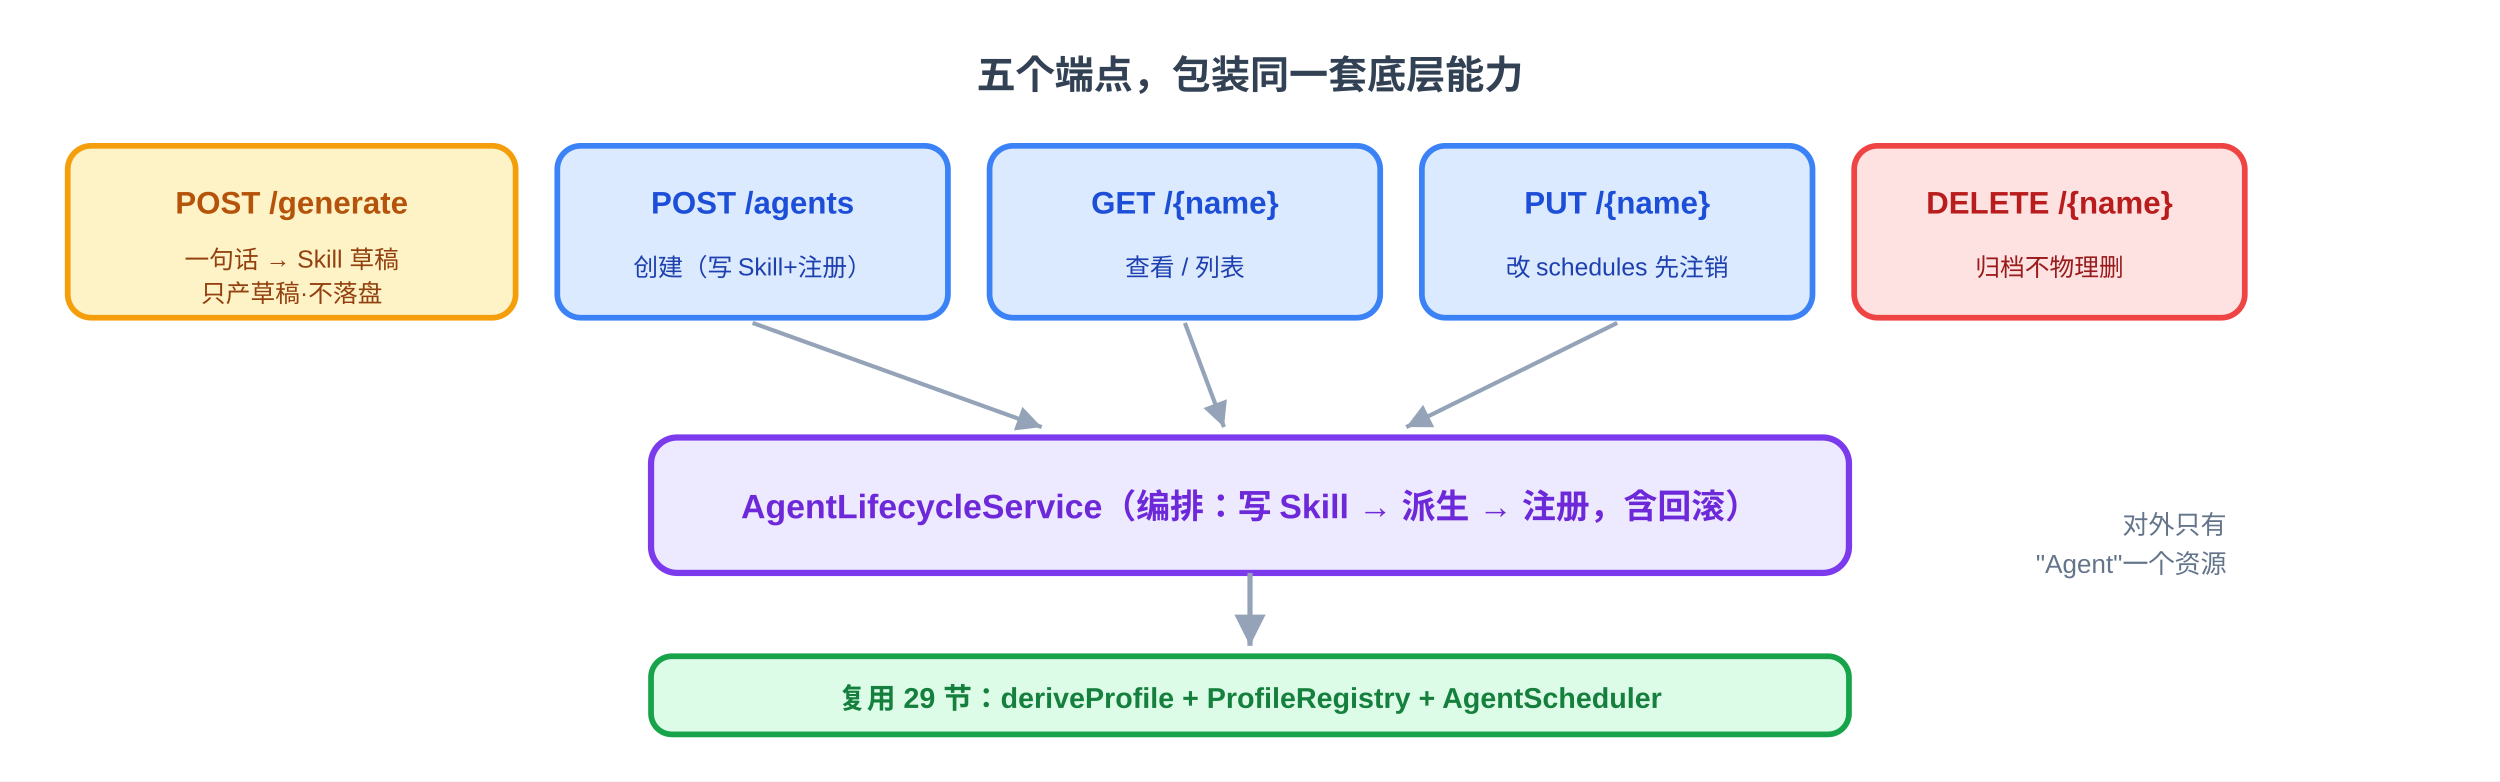
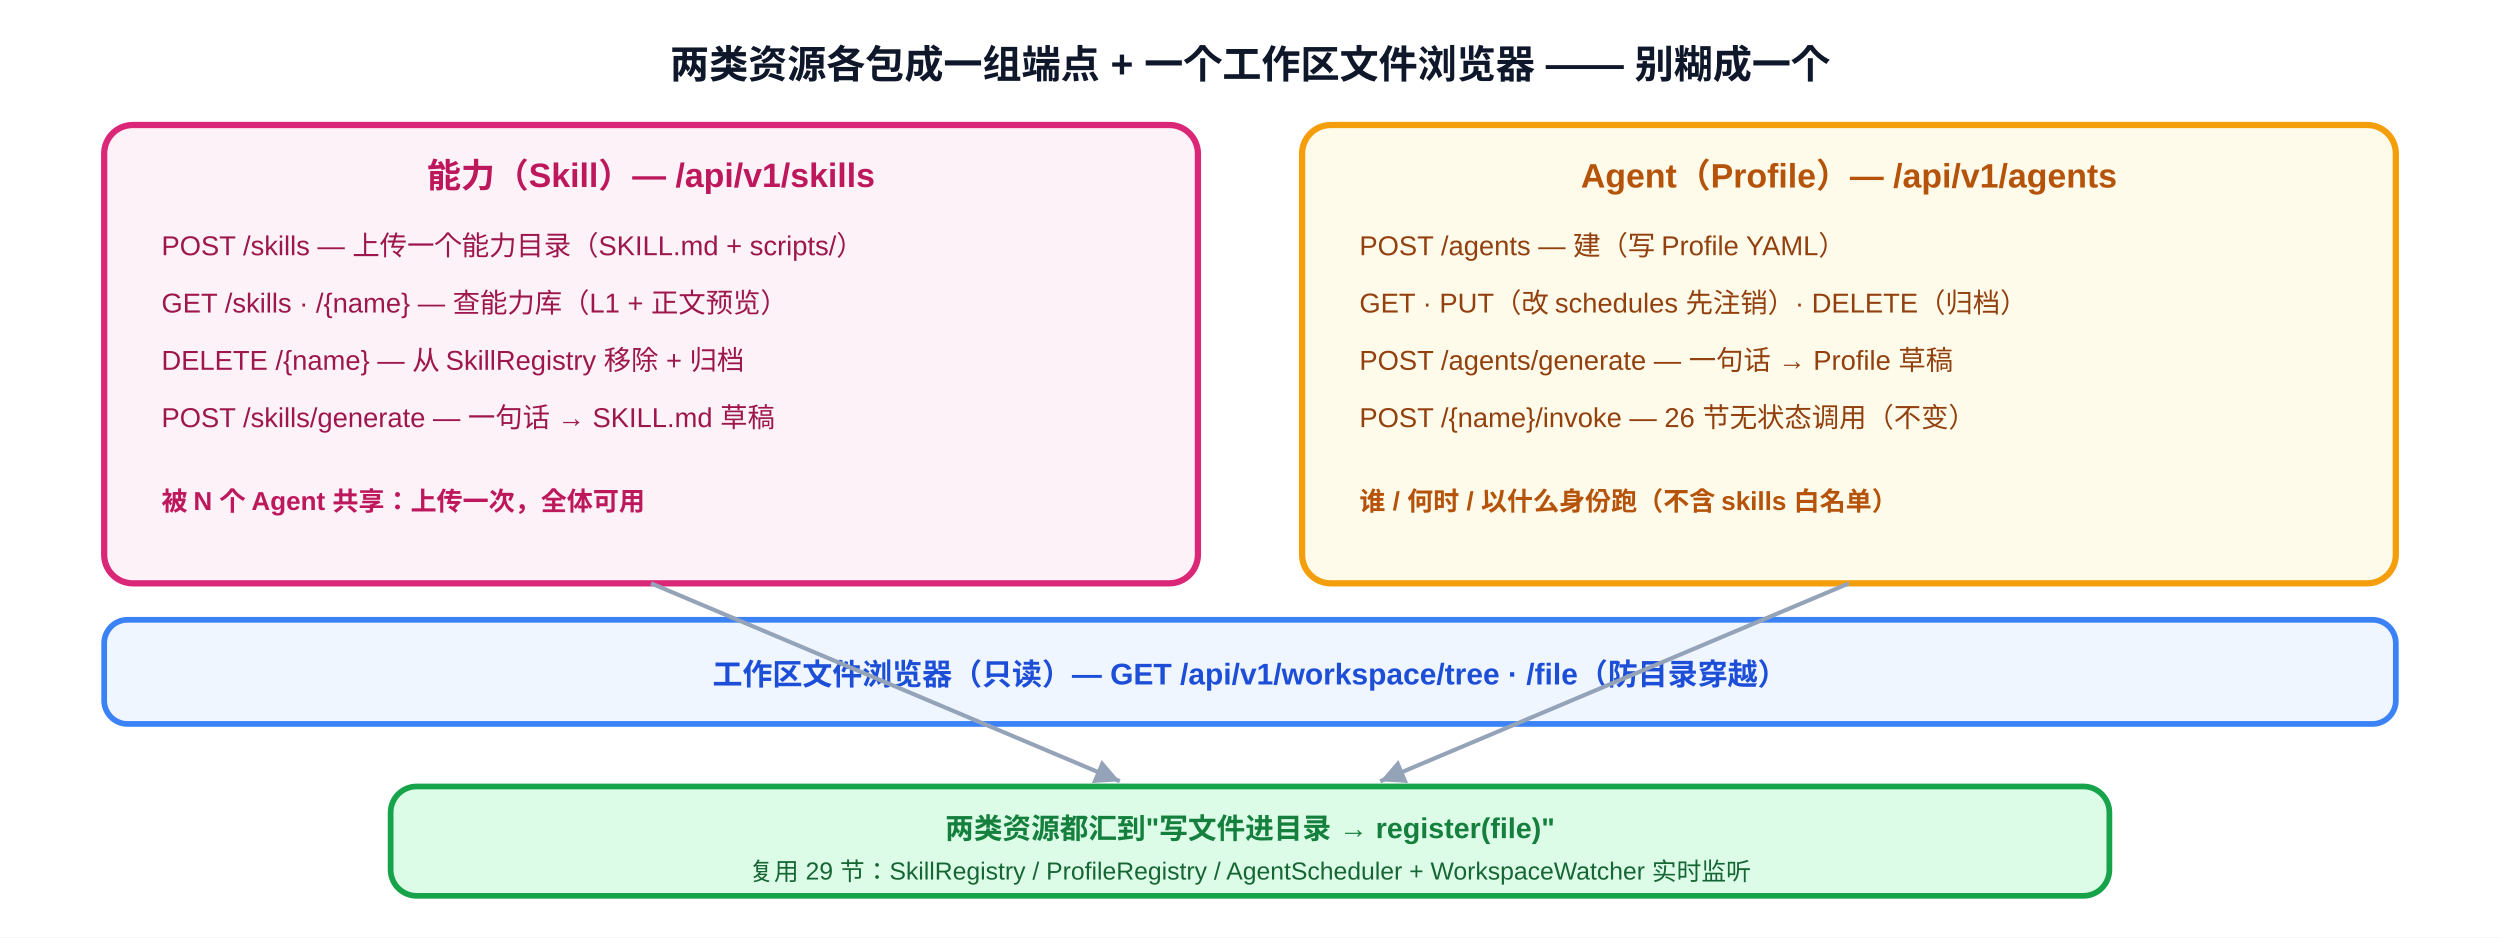
- <svg xmlns="http://www.w3.org/2000/svg" viewBox="0 0 960 300" font-family="Arial, sans-serif">
-   <rect width="960" height="300" fill="#ffffff" />
+ <svg xmlns="http://www.w3.org/2000/svg" viewBox="0 0 960 360" font-family="Arial, sans-serif">
+   <rect width="960" height="360" fill="#ffffff" />
  <defs>
    <marker id="c302" markerWidth="10" markerHeight="10" refX="6" refY="3" orient="auto">
      <path d="M0,0 L6,3 L0,6 Z" fill="#94a3b8" />
    </marker>
  </defs>
-   <text x="480" y="34" fill="#334155" font-size="15" font-weight="bold" text-anchor="middle">五个端点，包装同一套底层能力</text>
-   <rect x="26" y="56" width="172" height="66" rx="9" fill="#fef3c7" stroke="#f59e0b" stroke-width="2.2" />
-   <text x="112" y="82" fill="#b45309" font-size="12" font-weight="bold" text-anchor="middle">POST /generate</text>
-   <text x="112" y="103" fill="#92400e" font-size="9.5" text-anchor="middle">一句话 → Skill 草稿</text>
-   <text x="112" y="116" fill="#92400e" font-size="9.5" text-anchor="middle">只产草稿·不落盘</text>
-   <rect x="214" y="56" width="150" height="66" rx="9" fill="#dbeafe" stroke="#3b82f6" stroke-width="2.2" />
-   <text x="289" y="82" fill="#1d4ed8" font-size="12" font-weight="bold" text-anchor="middle">POST /agents</text>
-   <text x="289" y="106" fill="#1e40af" font-size="9.5" text-anchor="middle">创建（写 Skill+注册）</text>
-   <rect x="380" y="56" width="150" height="66" rx="9" fill="#dbeafe" stroke="#3b82f6" stroke-width="2.2" />
-   <text x="455" y="82" fill="#1d4ed8" font-size="12" font-weight="bold" text-anchor="middle">GET /{name}</text>
-   <text x="455" y="106" fill="#1e40af" font-size="9.5" text-anchor="middle">查看 / 列表</text>
-   <rect x="546" y="56" width="150" height="66" rx="9" fill="#dbeafe" stroke="#3b82f6" stroke-width="2.2" />
-   <text x="621" y="82" fill="#1d4ed8" font-size="12" font-weight="bold" text-anchor="middle">PUT /{name}</text>
-   <text x="621" y="106" fill="#1e40af" font-size="9.5" text-anchor="middle">改 schedules 先注销</text>
-   <rect x="712" y="56" width="150" height="66" rx="9" fill="#fee2e2" stroke="#ef4444" stroke-width="2.2" />
-   <text x="787" y="82" fill="#b91c1c" font-size="12" font-weight="bold" text-anchor="middle">DELETE /{name}</text>
-   <text x="787" y="106" fill="#991b1b" font-size="9.5" text-anchor="middle">归档不物理删</text>
-   <line x1="289" y1="124" x2="400" y2="164" stroke="#94a3b8" stroke-width="1.6" marker-end="url(#c302)" />
-   <line x1="455" y1="124" x2="470" y2="164" stroke="#94a3b8" stroke-width="1.6" marker-end="url(#c302)" />
-   <line x1="621" y1="124" x2="540" y2="164" stroke="#94a3b8" stroke-width="1.6" marker-end="url(#c302)" />
-   <rect x="250" y="168" width="460" height="52" rx="10" fill="#ede9fe" stroke="#7c3aed" stroke-width="2.4" />
-   <text x="480" y="199" fill="#6d28d9" font-size="13" font-weight="bold" text-anchor="middle">AgentLifecycleService（编排：写 Skill → 派生 → 注册，含回滚）</text>
-   <line x1="480" y1="220" x2="480" y2="248" stroke="#94a3b8" stroke-width="2" marker-end="url(#c302)" />
-   <rect x="250" y="252" width="460" height="30" rx="8" fill="#dcfce7" stroke="#16a34a" stroke-width="2.2" />
-   <text x="480" y="272" fill="#15803d" font-size="11" font-weight="bold" text-anchor="middle">复用 29 节：deriveProfile + ProfileRegistry + AgentScheduler</text>
-   <text x="855" y="205" fill="#64748b" font-size="10" text-anchor="end">对外只有</text>
-   <text x="855" y="220" fill="#64748b" font-size="10" text-anchor="end">"Agent"一个资源</text>
+   <text x="480" y="30" fill="#0f172a" font-size="15" font-weight="bold" text-anchor="middle">两类资源各包成一组端点 + 一个工作区文件浏览器 —— 别糊成一个</text>
+   <rect x="40" y="48" width="420" height="176" rx="11" fill="#fdf2f8" stroke="#db2777" stroke-width="2.4" />
+   <text x="250" y="72" fill="#be185d" font-size="13" font-weight="bold" text-anchor="middle">能力（Skill）— /api/v1/skills</text>
+   <text x="62" y="98" fill="#9d174d" font-size="10.5" text-anchor="start">POST /skills — 上传一个能力目录（SKILL.md + scripts/）</text>
+   <text x="62" y="120" fill="#9d174d" font-size="10.5" text-anchor="start">GET /skills · /{name} — 查能力库（L1 + 正文预览）</text>
+   <text x="62" y="142" fill="#9d174d" font-size="10.5" text-anchor="start">DELETE /{name} — 从 SkillRegistry 移除 + 归档</text>
+   <text x="62" y="164" fill="#9d174d" font-size="10.5" text-anchor="start">POST /skills/generate — 一句话 → SKILL.md 草稿</text>
+   <text x="62" y="196" fill="#be185d" font-size="10" font-weight="bold" text-anchor="start">被 N 个 Agent 共享：上传一次，全体可用</text>
+   <rect x="500" y="48" width="420" height="176" rx="11" fill="#fffbeb" stroke="#f59e0b" stroke-width="2.4" />
+   <text x="710" y="72" fill="#b45309" font-size="13" font-weight="bold" text-anchor="middle">Agent（Profile）— /api/v1/agents</text>
+   <text x="522" y="98" fill="#92400e" font-size="10.5" text-anchor="start">POST /agents — 建（写 Profile YAML）</text>
+   <text x="522" y="120" fill="#92400e" font-size="10.5" text-anchor="start">GET · PUT（改 schedules 先注销）· DELETE（归档）</text>
+   <text x="522" y="142" fill="#92400e" font-size="10.5" text-anchor="start">POST /agents/generate — 一句话 → Profile 草稿</text>
+   <text x="522" y="164" fill="#92400e" font-size="10.5" text-anchor="start">POST /{name}/invoke — 26 节无状态调用（不变）</text>
+   <text x="522" y="196" fill="#b45309" font-size="10" font-weight="bold" text-anchor="start">谁 / 何时 / 以什么身份跑（不含 skills 白名单）</text>
+   <rect x="40" y="238" width="880" height="40" rx="9" fill="#eff6ff" stroke="#3b82f6" stroke-width="2.2" />
+   <text x="480" y="263" fill="#1d4ed8" font-size="11.5" font-weight="bold" text-anchor="middle">工作区文件浏览器（只读）— GET /api/v1/workspace/tree · /file（防目录穿越）</text>
+   <line x1="250" y1="224" x2="430" y2="300" stroke="#94a3b8" stroke-width="1.6" marker-end="url(#c302)" />
+   <line x1="710" y1="224" x2="530" y2="300" stroke="#94a3b8" stroke-width="1.6" marker-end="url(#c302)" />
+   <rect x="150" y="302" width="660" height="42" rx="10" fill="#dcfce7" stroke="#16a34a" stroke-width="2.2" />
+   <text x="480" y="322" fill="#15803d" font-size="11" font-weight="bold" text-anchor="middle">两类资源都汇到"写文件进目录 → register(file)"</text>
+   <text x="480" y="338" fill="#166534" font-size="9.5" text-anchor="middle">复用 29 节：SkillRegistry / ProfileRegistry / AgentScheduler + WorkspaceWatcher 实时监听</text>
</svg>
